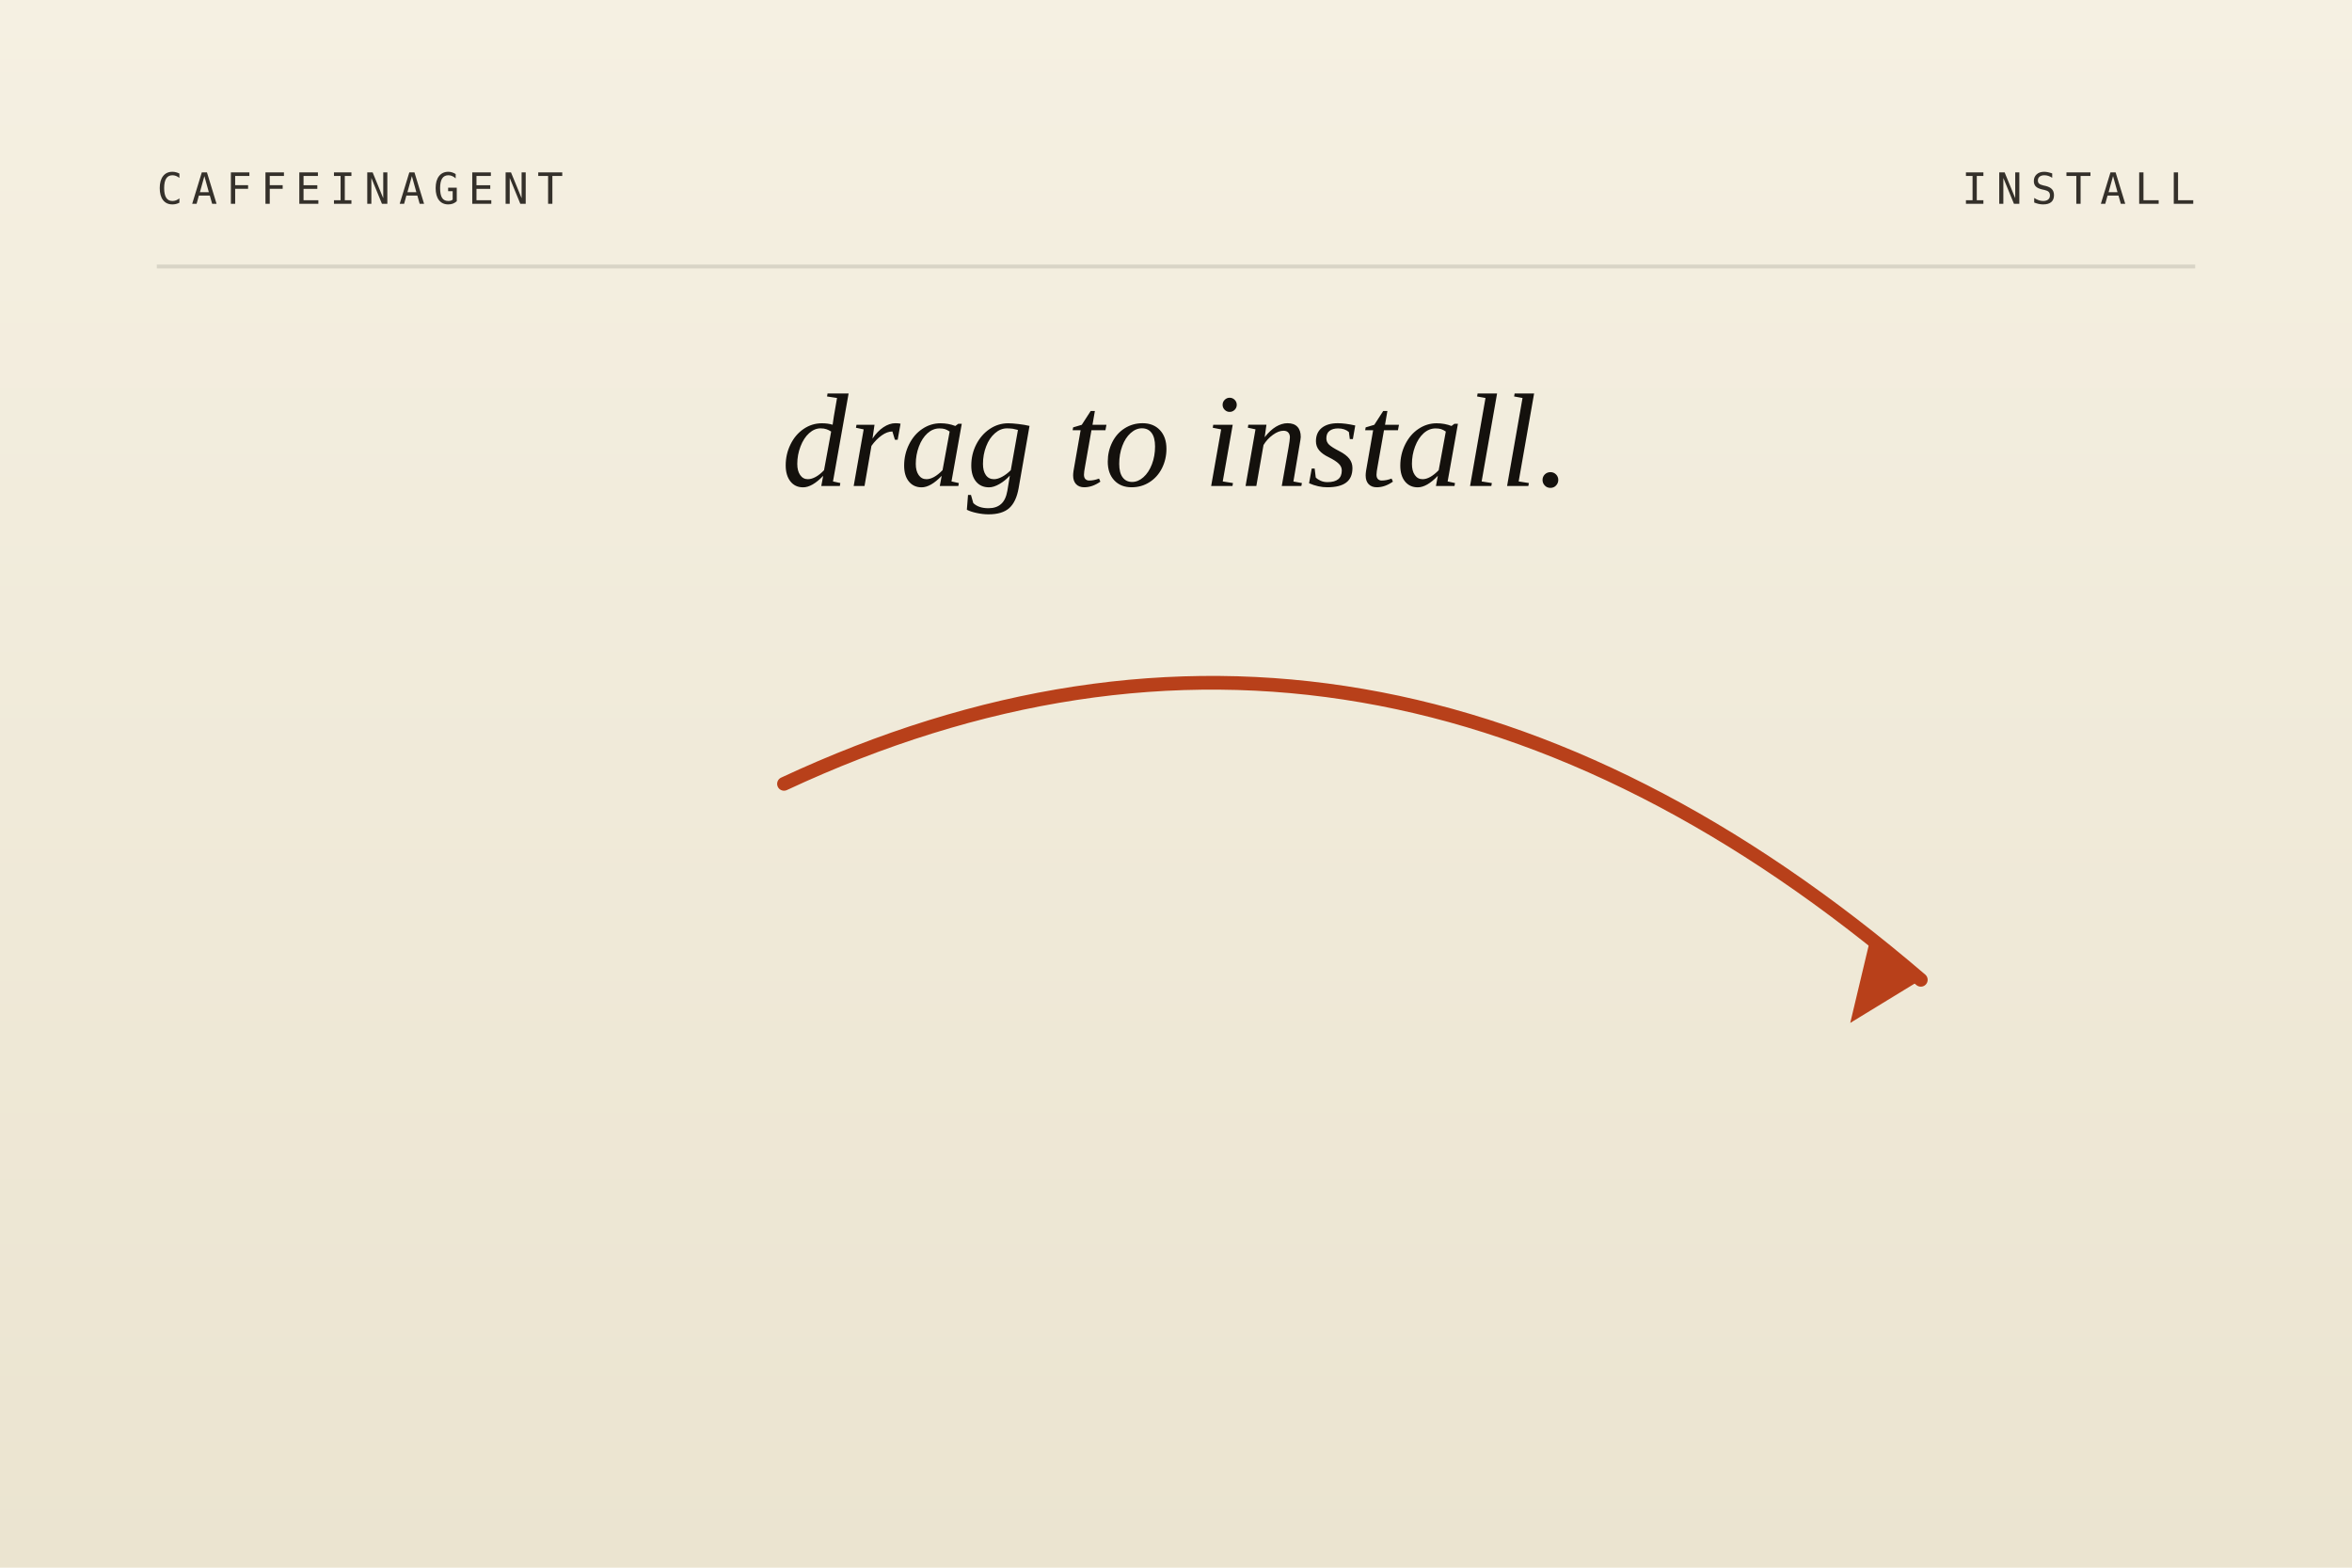
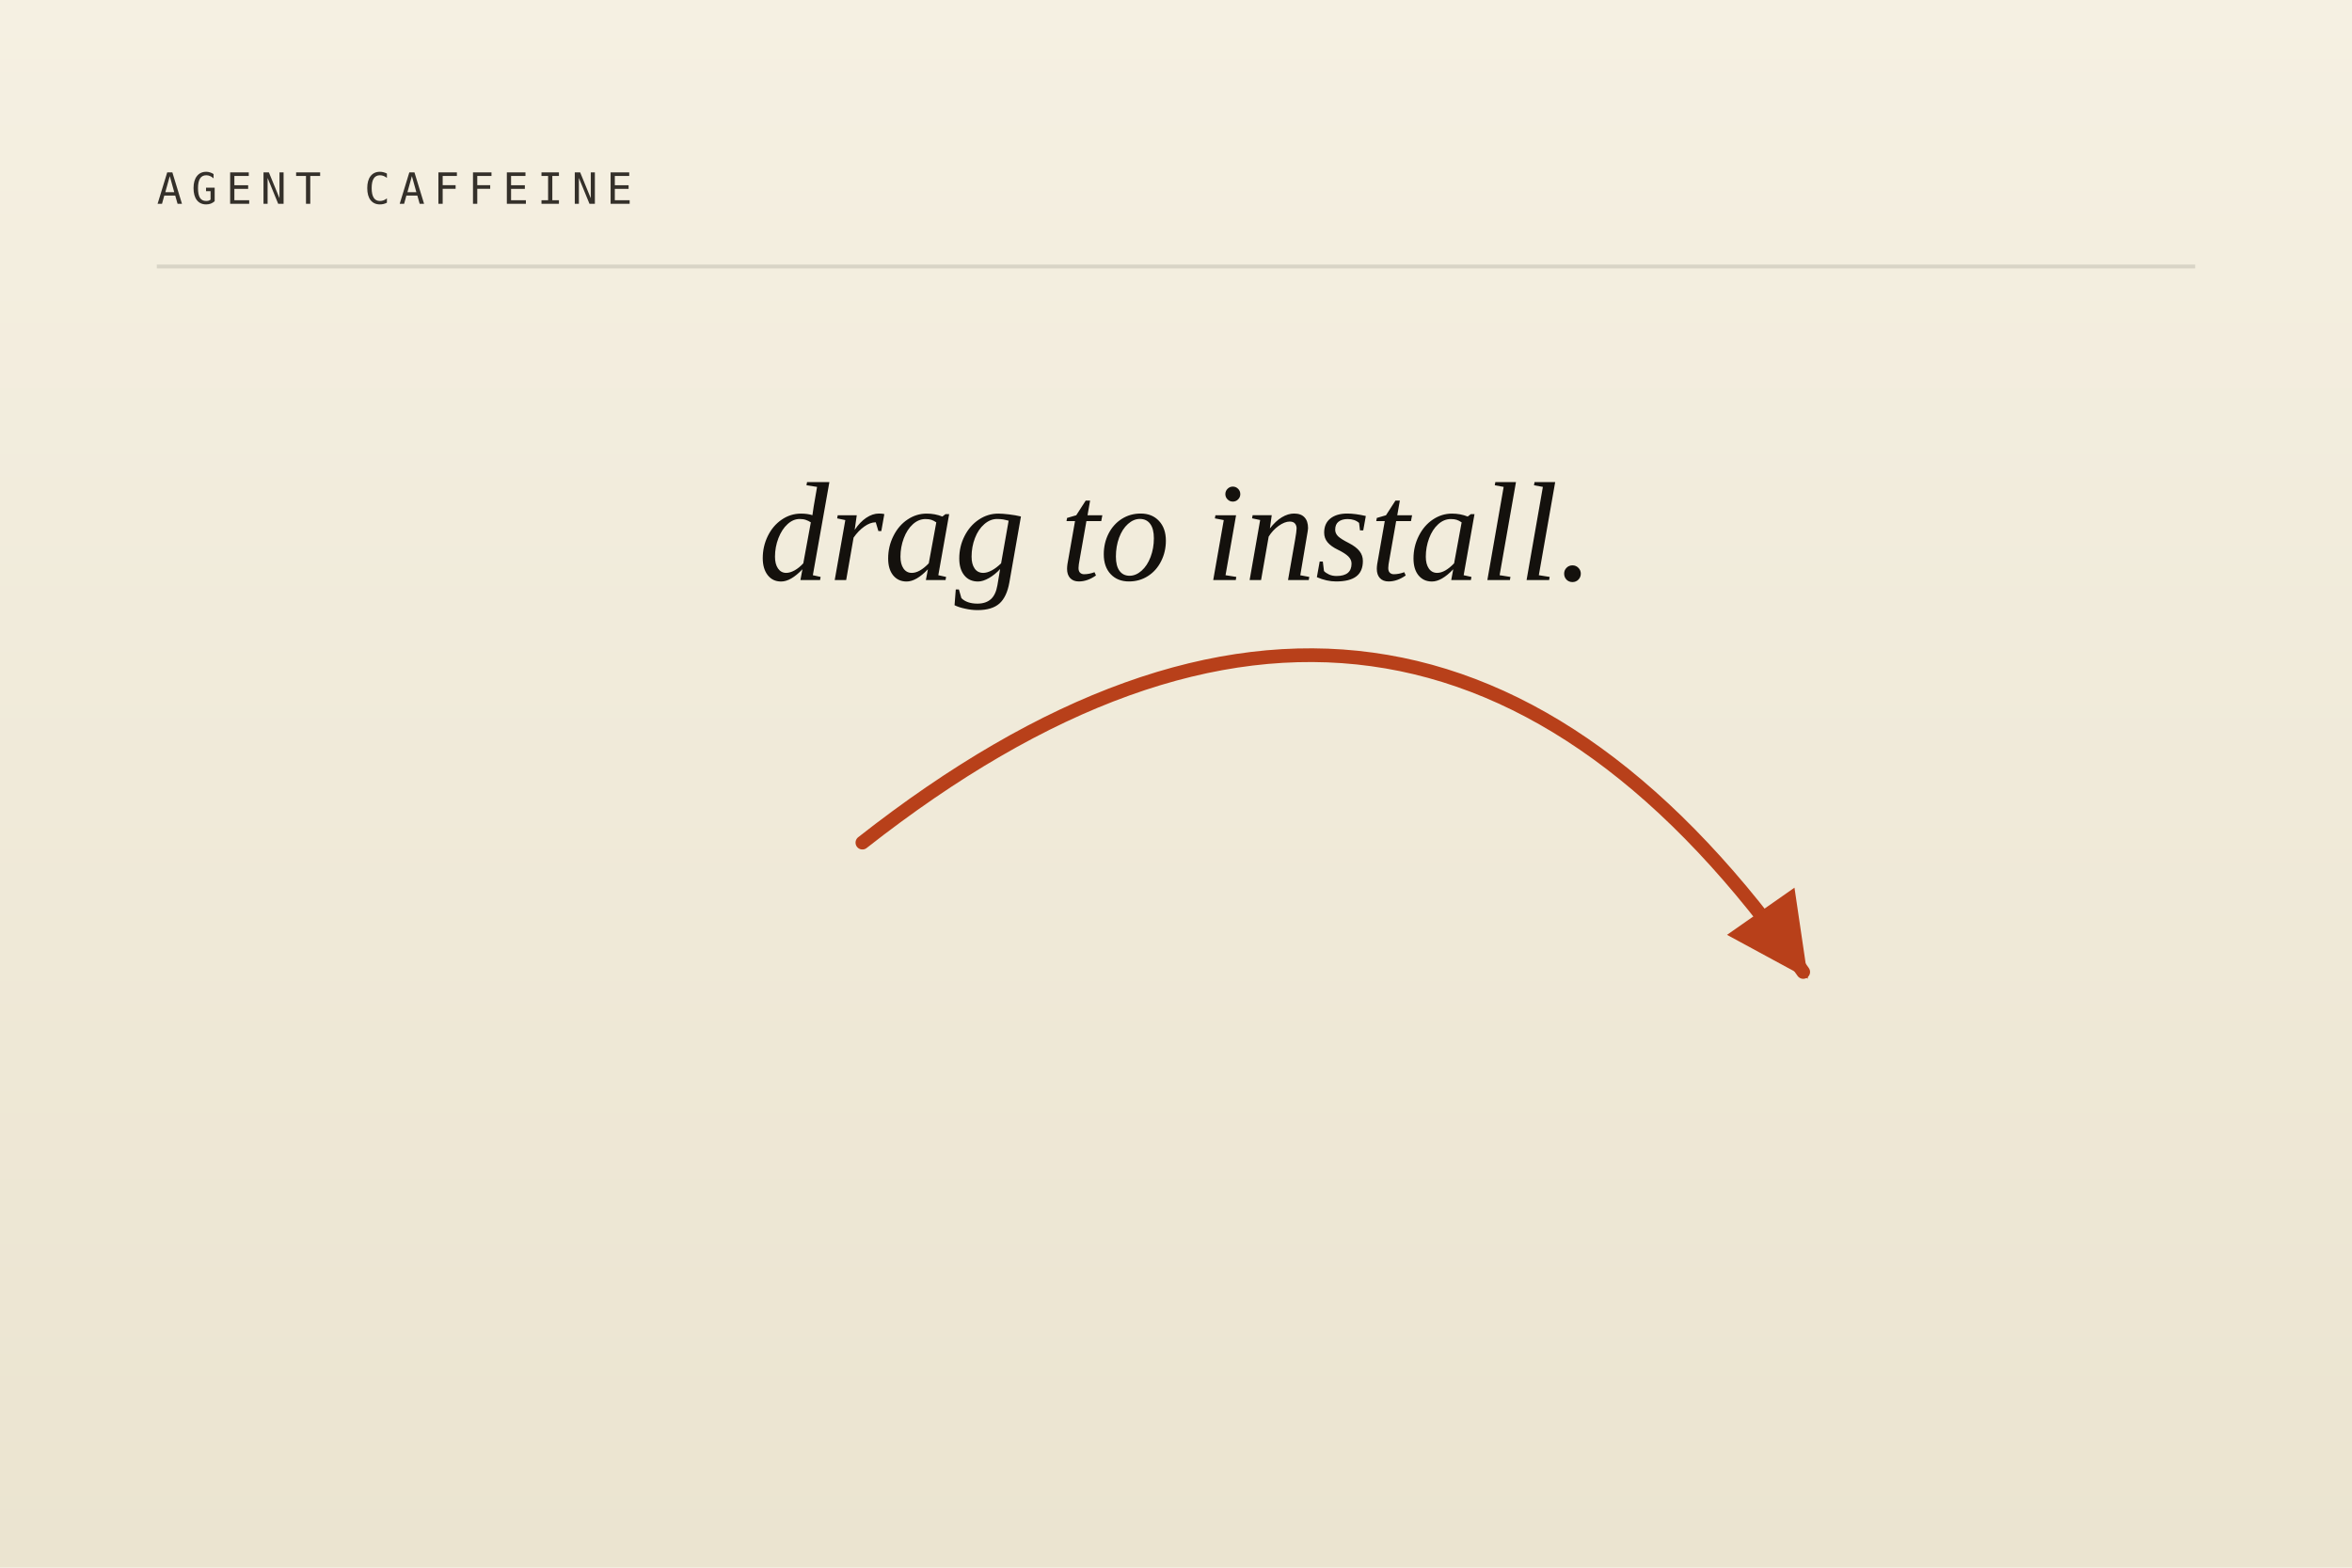
<svg xmlns="http://www.w3.org/2000/svg" viewBox="0 0 600 400" width="600" height="400">
  <defs>
    <linearGradient id="paper" x1="0" y1="0" x2="0" y2="1">
      <stop offset="0%" stop-color="#f5f0e2" />
      <stop offset="100%" stop-color="#ebe4d0" />
    </linearGradient>
+     <marker id="tip" viewBox="0 0 10 10" refX="9" refY="5" markerWidth="6" markerHeight="6" orient="auto">
+       <path d="M 0 0 L 10 5 L 0 10 z" fill="#b8401a" />
+     </marker>
  </defs>
  <rect width="600" height="400" fill="url(#paper)" />
-   <g font-family="ui-monospace, SFMono-Regular, Menlo, monospace" font-size="11" fill="#34302a" letter-spacing="2.2">
-     <text x="40" y="52">CAFFEINAGENT</text>
-     <text x="560" y="52" text-anchor="end">INSTALL</text>
-   </g>
+   <text x="40" y="52" font-family="ui-monospace, SFMono-Regular, Menlo, monospace" font-size="11" fill="#34302a" letter-spacing="2.2">AGENT CAFFEINE</text>
  <line x1="40" y1="68" x2="560" y2="68" stroke="#14110d" stroke-opacity="0.12" stroke-width="1" />
-   <text x="300" y="124" font-family="Georgia, 'Times New Roman', serif" font-style="italic" font-size="34" fill="#14110d" text-anchor="middle">
-     drag to install.
-   </text>
-   <g stroke="#b8401a" stroke-width="3.5" fill="none" stroke-linecap="round" stroke-linejoin="round">
-     <path d="M 200 200 Q 350 130, 490 250" />
-     <path d="M 490 250 L 472 261 L 477 240 Z" fill="#b8401a" stroke="none" />
-   </g>
+   <text x="300" y="148" font-family="Georgia, 'Times New Roman', serif" font-style="italic" font-size="36" fill="#14110d" text-anchor="middle">drag to install.</text>
+   <path d="M 220 215 Q 360 105, 460 248" stroke="#b8401a" stroke-width="3.5" fill="none" stroke-linecap="round" marker-end="url(#tip)" />
</svg>
